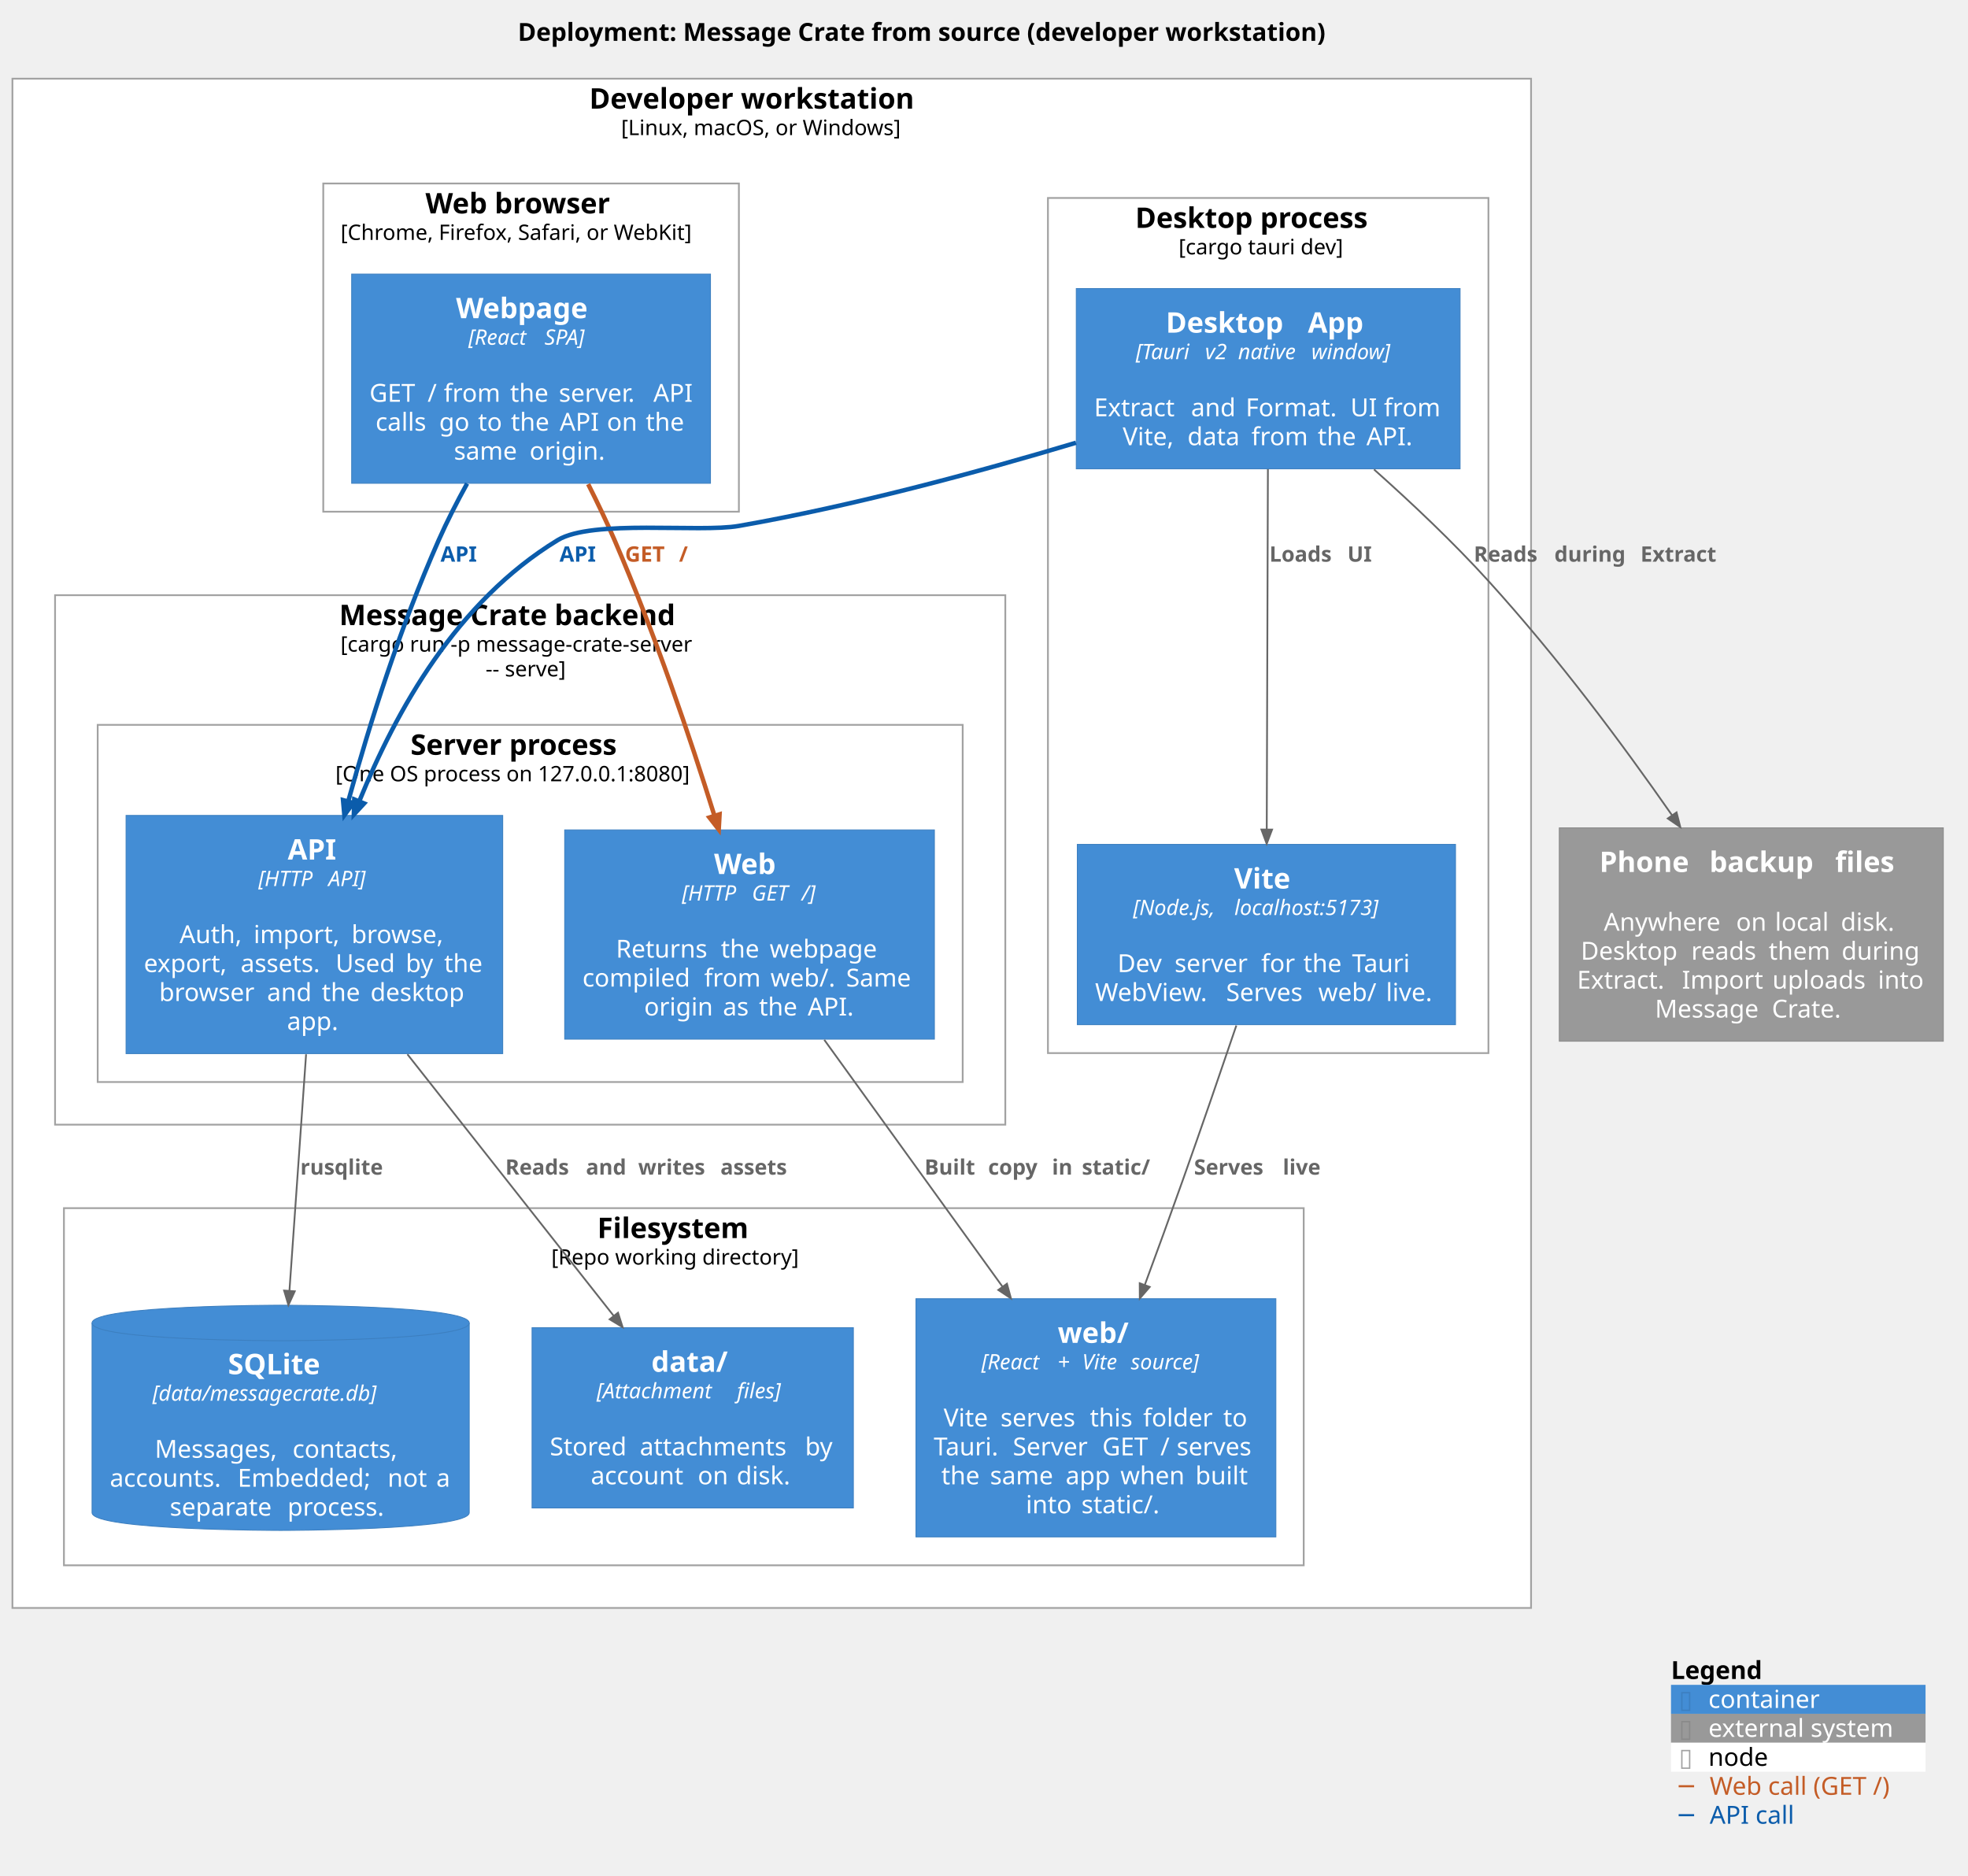
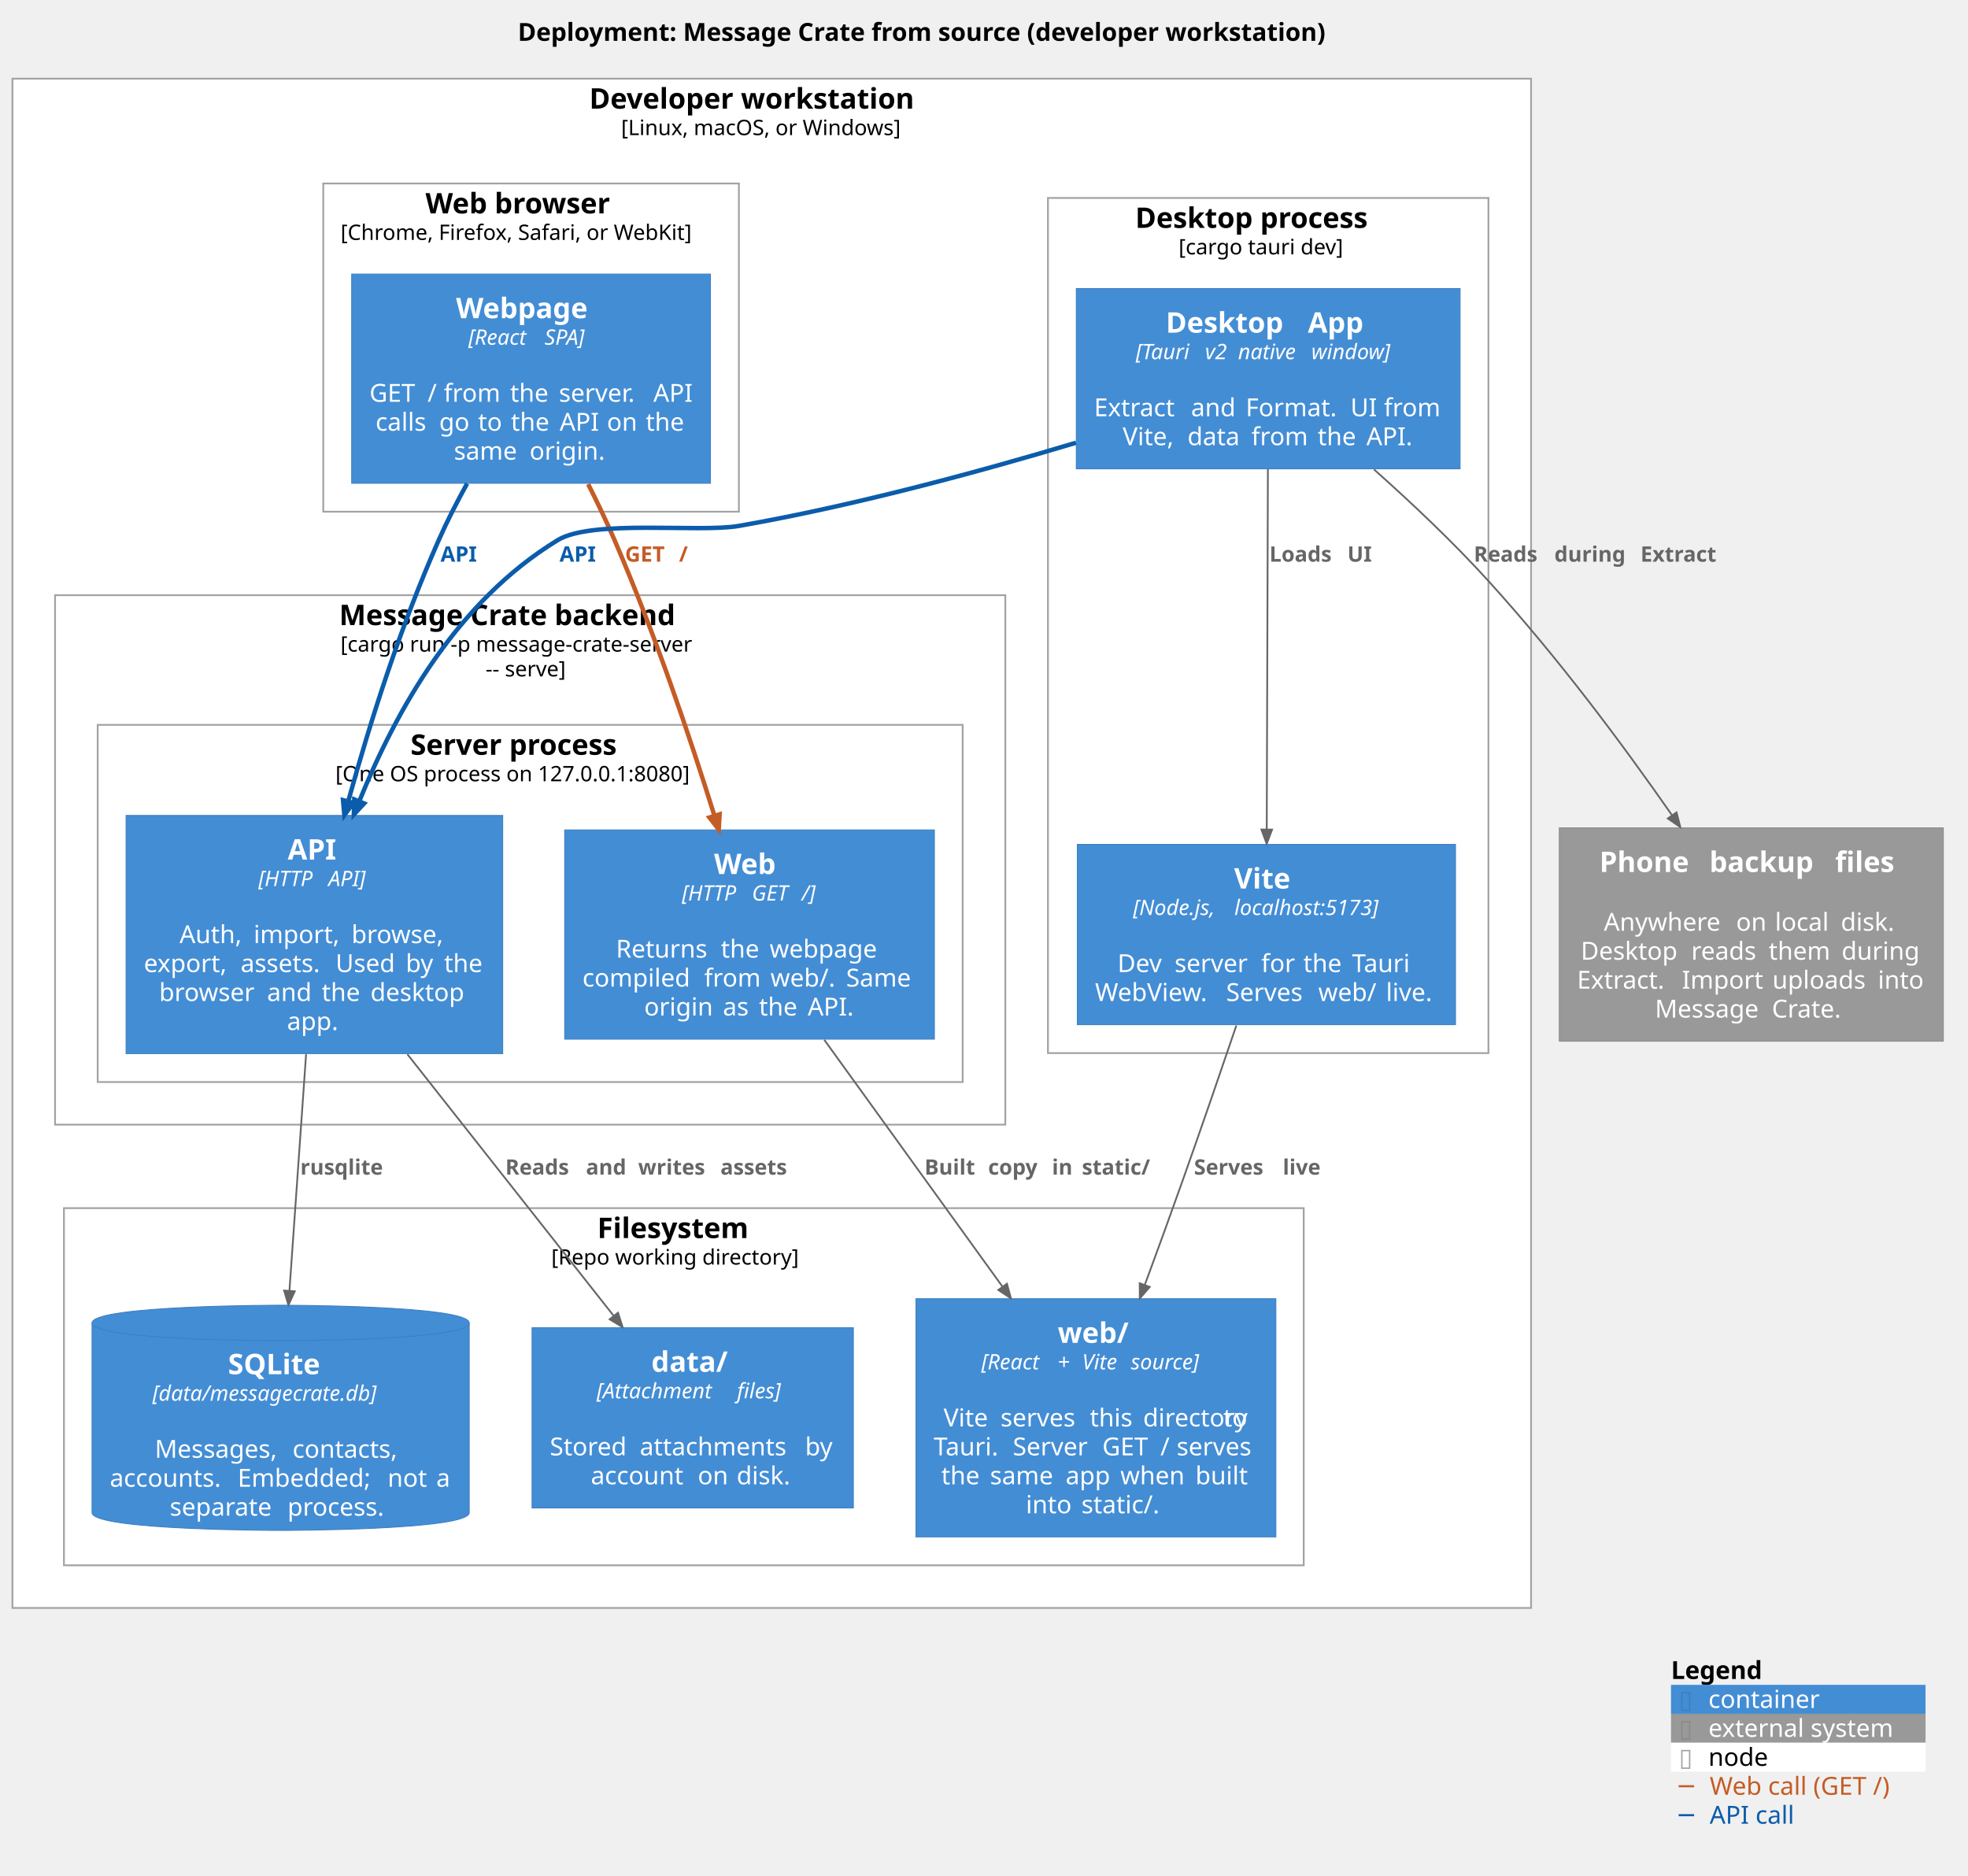
<svg xmlns="http://www.w3.org/2000/svg" version="1.1" data-diagram-type="DESCRIPTION" style="width:1108px;height:1056px;background:#FFFFFF;" width="1108px" height="1056px" viewBox="0 0 1108 1056" zoomAndPan="magnify" preserveAspectRatio="none" contentStyleType="text/css">
  <defs />
  <g font-family="sans-serif" lengthAdjust="spacing">
    <g class="title" data-source-line="8">
      <text x="291.529" y="22.995" fill="#000" font-size="14" textLength="518.041" font-weight="700">Deployment: Message Crate from source (developer workstation)</text>
    </g>
    <g class="cluster" data-qualified-name="workstation" id="ent0001" data-source-line="120">
      <rect x="7" y="44.297" width="855" height="860.94" fill="#FFF" style="stroke:#A2A2A2;stroke-width:1;" />
      <text x="331.777" y="61.148" fill="#000" font-size="16" textLength="205.445" font-weight="700">Developer workstation</text>
      <text x="349.712" y="76.061" fill="#000" font-size="12" textLength="169.576">[Linux, macOS, or Windows]</text>
    </g>
    <g class="cluster" data-qualified-name="workstation.browser" id="ent0002" data-source-line="120">
      <rect x="182" y="103.297" width="234" height="184.78" fill="#FFF" style="stroke:#A2A2A2;stroke-width:1;" />
      <text x="239.547" y="120.148" fill="#000" font-size="16" textLength="118.906" font-weight="700">Web browser</text>
      <text x="191.759" y="135.061" fill="#000" font-size="12" textLength="214.482">[Chrome, Firefox, Safari, or WebKit]</text>
    </g>
    <g class="cluster" data-qualified-name="workstation.tauri" id="ent0004" data-source-line="120">
      <rect x="590" y="111.447" width="248" height="481.42" fill="#FFF" style="stroke:#A2A2A2;stroke-width:1;" />
      <text x="639.16" y="128.298" fill="#000" font-size="16" textLength="149.68" font-weight="700">Desktop process</text>
      <text x="663.565" y="143.211" fill="#000" font-size="12" textLength="100.869">[cargo tauri dev]</text>
    </g>
    <g class="cluster" data-qualified-name="workstation.backend" id="ent0007" data-source-line="120">
      <rect x="31" y="335.077" width="535" height="298.08" fill="#FFF" style="stroke:#A2A2A2;stroke-width:1;" />
      <text x="190.969" y="351.928" fill="#000" font-size="16" textLength="215.063" font-weight="700">Message Crate backend</text>
      <text x="191.695" y="366.841" fill="#000" font-size="12" textLength="213.609">[cargo run -p message-crate-server</text>
      <text x="273.396" y="380.809" fill="#000" font-size="12" textLength="50.209">-- serve]</text>
    </g>
    <g class="cluster" data-qualified-name="workstation.backend.proc" id="ent0008" data-source-line="120">
      <rect x="55" y="408.077" width="487" height="201.08" fill="#FFF" style="stroke:#A2A2A2;stroke-width:1;" />
      <text x="231.137" y="424.928" fill="#000" font-size="16" textLength="134.727" font-weight="700">Server process</text>
      <text x="188.862" y="439.841" fill="#000" font-size="12" textLength="219.275">[One OS process on 127.0.0.1:8080]</text>
    </g>
    <g class="cluster" data-qualified-name="workstation.fs" id="ent0011" data-source-line="120">
      <rect x="36" y="680.157" width="698" height="201.08" fill="#FFF" style="stroke:#A2A2A2;stroke-width:1;" />
      <text x="336.301" y="697.008" fill="#000" font-size="16" textLength="97.398" font-weight="700">Filesystem</text>
      <text x="310.393" y="711.921" fill="#000" font-size="12" textLength="149.215">[Repo working directory]</text>
    </g>
    <g class="entity" data-qualified-name="workstation.browser.spa" id="ent0003" data-source-line="76">
      <rect x="198" y="154.297" width="201.993" height="117.781" fill="#438DD5" style="stroke:#3C7FC0;stroke-width:0.5;" />
      <text x="256.743" y="179.148" fill="#FFF" font-size="16" textLength="84.508" font-weight="700">Webpage</text>
      <text x="263.688" y="194.061" fill="#FFF" font-size="12" textLength="39.059" font-style="italic">[React</text>
      <text x="302.747" y="194.061" fill="#FFF" font-size="12" font-style="italic"> </text>
      <text x="306.561" y="194.061" fill="#FFF" font-size="12" textLength="27.744" font-style="italic">SPA]</text>
      <text x="296.771" y="209.886" fill="#FFF" font-size="14"> </text>
      <text x="208" y="226.183" fill="#FFF" font-size="14" textLength="28.246">GET</text>
      <text x="236.246" y="226.183" fill="#FFF" font-size="14"> </text>
      <text x="240.696" y="226.183" fill="#FFF" font-size="14">/</text>
      <text x="245.413" y="226.183" fill="#FFF" font-size="14"> </text>
      <text x="249.863" y="226.183" fill="#FFF" font-size="14" textLength="32.888">from</text>
      <text x="282.751" y="226.183" fill="#FFF" font-size="14"> </text>
      <text x="287.201" y="226.183" fill="#FFF" font-size="14" textLength="22.976">the</text>
      <text x="310.177" y="226.183" fill="#FFF" font-size="14"> </text>
      <text x="314.627" y="226.183" fill="#FFF" font-size="14" textLength="48.768">server.</text>
      <text x="363.395" y="226.183" fill="#FFF" font-size="14"> </text>
      <text x="367.845" y="226.183" fill="#FFF" font-size="14" textLength="22.148">API</text>
      <text x="211.449" y="242.479" fill="#FFF" font-size="14" textLength="31.35">calls</text>
      <text x="242.798" y="242.479" fill="#FFF" font-size="14"> </text>
      <text x="247.249" y="242.479" fill="#FFF" font-size="14" textLength="17.452">go</text>
      <text x="264.701" y="242.479" fill="#FFF" font-size="14"> </text>
      <text x="269.151" y="242.479" fill="#FFF" font-size="14" textLength="14.055">to</text>
      <text x="283.206" y="242.479" fill="#FFF" font-size="14"> </text>
      <text x="287.656" y="242.479" fill="#FFF" font-size="14" textLength="22.976">the</text>
      <text x="310.631" y="242.479" fill="#FFF" font-size="14"> </text>
      <text x="315.082" y="242.479" fill="#FFF" font-size="14" textLength="22.148">API</text>
      <text x="337.23" y="242.479" fill="#FFF" font-size="14"> </text>
      <text x="341.68" y="242.479" fill="#FFF" font-size="14" textLength="17.438">on</text>
      <text x="359.119" y="242.479" fill="#FFF" font-size="14"> </text>
      <text x="363.569" y="242.479" fill="#FFF" font-size="14" textLength="22.976">the</text>
      <text x="255.554" y="258.776" fill="#FFF" font-size="14" textLength="38.124">same</text>
      <text x="293.678" y="258.776" fill="#FFF" font-size="14"> </text>
      <text x="298.128" y="258.776" fill="#FFF" font-size="14" textLength="44.311">origin.</text>
    </g>
    <g class="entity" data-qualified-name="workstation.tauri.desktop" id="ent0005" data-source-line="76">
      <rect x="605.96" y="162.447" width="216.075" height="101.484" fill="#438DD5" style="stroke:#3C7FC0;stroke-width:0.5;" />
      <text x="656.373" y="187.298" fill="#FFF" font-size="16" textLength="74.391" font-weight="700">Desktop</text>
      <text x="730.763" y="187.298" fill="#FFF" font-size="16" font-weight="700"> </text>
      <text x="736.334" y="187.298" fill="#FFF" font-size="16" textLength="35.289" font-weight="700">App</text>
      <text x="639.443" y="202.211" fill="#FFF" font-size="12" textLength="35.238" font-style="italic">[Tauri</text>
      <text x="674.681" y="202.211" fill="#FFF" font-size="12" font-style="italic"> </text>
      <text x="678.496" y="202.211" fill="#FFF" font-size="12" textLength="14.736" font-style="italic">v2</text>
      <text x="693.232" y="202.211" fill="#FFF" font-size="12" font-style="italic"> </text>
      <text x="697.046" y="202.211" fill="#FFF" font-size="12" textLength="37.482" font-style="italic">native</text>
      <text x="734.529" y="202.211" fill="#FFF" font-size="12" font-style="italic"> </text>
      <text x="738.343" y="202.211" fill="#FFF" font-size="12" textLength="50.209" font-style="italic">window]</text>
      <text x="711.773" y="218.036" fill="#FFF" font-size="14"> </text>
      <text x="615.96" y="234.333" fill="#FFF" font-size="14" textLength="50.142">Extract</text>
      <text x="666.102" y="234.333" fill="#FFF" font-size="14"> </text>
      <text x="670.552" y="234.333" fill="#FFF" font-size="14" textLength="26.339">and</text>
      <text x="696.891" y="234.333" fill="#FFF" font-size="14"> </text>
      <text x="701.341" y="234.333" fill="#FFF" font-size="14" textLength="54.53">Format.</text>
      <text x="755.871" y="234.333" fill="#FFF" font-size="14"> </text>
      <text x="760.321" y="234.333" fill="#FFF" font-size="14" textLength="14.376">UI</text>
      <text x="774.697" y="234.333" fill="#FFF" font-size="14"> </text>
      <text x="779.148" y="234.333" fill="#FFF" font-size="14" textLength="32.888">from</text>
      <text x="632.089" y="250.629" fill="#FFF" font-size="14" textLength="32.02">Vite,</text>
      <text x="664.109" y="250.629" fill="#FFF" font-size="14"> </text>
      <text x="668.559" y="250.629" fill="#FFF" font-size="14" textLength="31.534">data</text>
      <text x="700.093" y="250.629" fill="#FFF" font-size="14"> </text>
      <text x="704.543" y="250.629" fill="#FFF" font-size="14" textLength="32.888">from</text>
      <text x="737.431" y="250.629" fill="#FFF" font-size="14"> </text>
      <text x="741.881" y="250.629" fill="#FFF" font-size="14" textLength="22.976">the</text>
      <text x="764.857" y="250.629" fill="#FFF" font-size="14"> </text>
      <text x="769.307" y="250.629" fill="#FFF" font-size="14" textLength="26.599">API.</text>
    </g>
    <g class="entity" data-qualified-name="workstation.tauri.vite" id="ent0006" data-source-line="76">
      <rect x="606.54" y="475.377" width="212.917" height="101.484" fill="#438DD5" style="stroke:#3C7FC0;stroke-width:0.5;" />
      <text x="694.815" y="500.228" fill="#FFF" font-size="16" textLength="36.367" font-weight="700">Vite</text>
      <text x="637.919" y="515.141" fill="#FFF" font-size="12" textLength="53.215" font-style="italic">[Node.js,</text>
      <text x="691.134" y="515.141" fill="#FFF" font-size="12" font-style="italic"> </text>
      <text x="694.949" y="515.141" fill="#FFF" font-size="12" textLength="93.129" font-style="italic">localhost:5173]</text>
      <text x="710.773" y="530.966" fill="#FFF" font-size="14"> </text>
      <text x="629.163" y="547.263" fill="#FFF" font-size="14" textLength="27.679">Dev</text>
      <text x="656.841" y="547.263" fill="#FFF" font-size="14"> </text>
      <text x="661.291" y="547.263" fill="#FFF" font-size="14" textLength="44.317">server</text>
      <text x="705.609" y="547.263" fill="#FFF" font-size="14"> </text>
      <text x="710.059" y="547.263" fill="#FFF" font-size="14" textLength="19.25">for</text>
      <text x="729.309" y="547.263" fill="#FFF" font-size="14"> </text>
      <text x="733.759" y="547.263" fill="#FFF" font-size="14" textLength="22.976">the</text>
      <text x="756.735" y="547.263" fill="#FFF" font-size="14"> </text>
      <text x="761.185" y="547.263" fill="#FFF" font-size="14" textLength="35.649">Tauri</text>
      <text x="616.54" y="563.559" fill="#FFF" font-size="14" textLength="69.323">WebView.</text>
      <text x="685.863" y="563.559" fill="#FFF" font-size="14"> </text>
      <text x="690.313" y="563.559" fill="#FFF" font-size="14" textLength="47.448">Serves</text>
      <text x="737.762" y="563.559" fill="#FFF" font-size="14"> </text>
      <text x="742.212" y="563.559" fill="#FFF" font-size="14" textLength="33.667">web/</text>
      <text x="775.879" y="563.559" fill="#FFF" font-size="14"> </text>
      <text x="780.329" y="563.559" fill="#FFF" font-size="14" textLength="29.128">live.</text>
    </g>
    <g class="entity" data-qualified-name="workstation.backend.proc.web" id="ent0009" data-source-line="76">
      <rect x="317.93" y="467.227" width="208.139" height="117.781" fill="#438DD5" style="stroke:#3C7FC0;stroke-width:0.5;" />
      <text x="402.023" y="492.078" fill="#FFF" font-size="16" textLength="39.953" font-weight="700">Web</text>
      <text x="383.916" y="506.991" fill="#FFF" font-size="12" textLength="35.602" font-style="italic">[HTTP</text>
      <text x="419.518" y="506.991" fill="#FFF" font-size="12" font-style="italic"> </text>
      <text x="423.332" y="506.991" fill="#FFF" font-size="12" textLength="24.211" font-style="italic">GET</text>
      <text x="447.543" y="506.991" fill="#FFF" font-size="12" font-style="italic"> </text>
      <text x="451.358" y="506.991" fill="#FFF" font-size="12" textLength="8.725" font-style="italic">/]</text>
      <text x="419.774" y="522.816" fill="#FFF" font-size="14"> </text>
      <text x="346.79" y="539.113" fill="#FFF" font-size="14" textLength="54.626">Returns</text>
      <text x="401.416" y="539.113" fill="#FFF" font-size="14"> </text>
      <text x="405.867" y="539.113" fill="#FFF" font-size="14" textLength="22.976">the</text>
      <text x="428.842" y="539.113" fill="#FFF" font-size="14"> </text>
      <text x="433.292" y="539.113" fill="#FFF" font-size="14" textLength="63.916">webpage</text>
      <text x="327.93" y="555.409" fill="#FFF" font-size="14" textLength="64.066">compiled</text>
      <text x="391.996" y="555.409" fill="#FFF" font-size="14"> </text>
      <text x="396.447" y="555.409" fill="#FFF" font-size="14" textLength="32.888">from</text>
      <text x="429.334" y="555.409" fill="#FFF" font-size="14"> </text>
      <text x="433.784" y="555.409" fill="#FFF" font-size="14" textLength="38.117">web/.</text>
      <text x="471.902" y="555.409" fill="#FFF" font-size="14"> </text>
      <text x="476.352" y="555.409" fill="#FFF" font-size="14" textLength="39.717">Same</text>
      <text x="362.67" y="571.706" fill="#FFF" font-size="14" textLength="39.86">origin</text>
      <text x="402.531" y="571.706" fill="#FFF" font-size="14"> </text>
      <text x="406.981" y="571.706" fill="#FFF" font-size="14" textLength="15.873">as</text>
      <text x="422.854" y="571.706" fill="#FFF" font-size="14"> </text>
      <text x="427.304" y="571.706" fill="#FFF" font-size="14" textLength="22.976">the</text>
      <text x="450.28" y="571.706" fill="#FFF" font-size="14"> </text>
      <text x="454.73" y="571.706" fill="#FFF" font-size="14" textLength="26.599">API.</text>
    </g>
    <g class="entity" data-qualified-name="workstation.backend.proc.api" id="ent0010" data-source-line="76">
      <rect x="70.98" y="459.077" width="212.049" height="134.078" fill="#438DD5" style="stroke:#3C7FC0;stroke-width:0.5;" />
      <text x="161.973" y="483.928" fill="#FFF" font-size="16" textLength="30.063" font-weight="700">API</text>
      <text x="145.463" y="498.841" fill="#FFF" font-size="12" textLength="35.602" font-style="italic">[HTTP</text>
      <text x="181.065" y="498.841" fill="#FFF" font-size="12" font-style="italic"> </text>
      <text x="184.879" y="498.841" fill="#FFF" font-size="12" textLength="23.666" font-style="italic">API]</text>
      <text x="174.779" y="514.666" fill="#FFF" font-size="14"> </text>
      <text x="101.078" y="530.963" fill="#FFF" font-size="14" textLength="37.263">Auth,</text>
      <text x="138.34" y="530.963" fill="#FFF" font-size="14"> </text>
      <text x="142.791" y="530.963" fill="#FFF" font-size="14" textLength="50.675">import,</text>
      <text x="193.465" y="530.963" fill="#FFF" font-size="14"> </text>
      <text x="197.916" y="530.963" fill="#FFF" font-size="14" textLength="55.016">browse,</text>
      <text x="80.98" y="547.259" fill="#FFF" font-size="14" textLength="50.046">export,</text>
      <text x="131.026" y="547.259" fill="#FFF" font-size="14"> </text>
      <text x="135.476" y="547.259" fill="#FFF" font-size="14" textLength="49.014">assets.</text>
      <text x="184.49" y="547.259" fill="#FFF" font-size="14"> </text>
      <text x="188.94" y="547.259" fill="#FFF" font-size="14" textLength="35.041">Used</text>
      <text x="223.981" y="547.259" fill="#FFF" font-size="14"> </text>
      <text x="228.431" y="547.259" fill="#FFF" font-size="14" textLength="17.172">by</text>
      <text x="245.603" y="547.259" fill="#FFF" font-size="14"> </text>
      <text x="250.053" y="547.259" fill="#FFF" font-size="14" textLength="22.976">the</text>
      <text x="89.59" y="563.556" fill="#FFF" font-size="14" textLength="56.321">browser</text>
      <text x="145.911" y="563.556" fill="#FFF" font-size="14"> </text>
      <text x="150.361" y="563.556" fill="#FFF" font-size="14" textLength="26.339">and</text>
      <text x="176.7" y="563.556" fill="#FFF" font-size="14"> </text>
      <text x="181.15" y="563.556" fill="#FFF" font-size="14" textLength="22.976">the</text>
      <text x="204.126" y="563.556" fill="#FFF" font-size="14"> </text>
      <text x="208.576" y="563.556" fill="#FFF" font-size="14" textLength="55.843">desktop</text>
      <text x="161.603" y="579.853" fill="#FFF" font-size="14" textLength="30.803">app.</text>
    </g>
    <g class="entity" data-qualified-name="workstation.fs.web_src" id="ent0012" data-source-line="76">
      <rect x="515.69" y="731.157" width="202.629" height="134.078" fill="#438DD5" style="stroke:#3C7FC0;stroke-width:0.5;" />
      <text x="595.54" y="756.008" fill="#FFF" font-size="16" textLength="42.93" font-weight="700">web/</text>
      <text x="552.513" y="770.921" fill="#FFF" font-size="12" textLength="39.059" font-style="italic">[React</text>
      <text x="591.572" y="770.921" fill="#FFF" font-size="12" font-style="italic"> </text>
      <text x="595.386" y="770.921" fill="#FFF" font-size="12" font-style="italic">+</text>
      <text x="605.441" y="770.921" fill="#FFF" font-size="12" font-style="italic"> </text>
      <text x="609.255" y="770.921" fill="#FFF" font-size="12" textLength="23.631" font-style="italic">Vite</text>
      <text x="632.886" y="770.921" fill="#FFF" font-size="12" font-style="italic"> </text>
      <text x="636.701" y="770.921" fill="#FFF" font-size="12" textLength="44.795" font-style="italic">source]</text>
      <text x="614.779" y="786.746" fill="#FFF" font-size="14"> </text>
      <text x="531.272" y="803.043" fill="#FFF" font-size="14" textLength="27.569">Vite</text>
      <text x="558.841" y="803.043" fill="#FFF" font-size="14"> </text>
      <text x="563.291" y="803.043" fill="#FFF" font-size="14" textLength="45.855">serves</text>
      <text x="609.147" y="803.043" fill="#FFF" font-size="14"> </text>
      <text x="613.597" y="803.043" fill="#FFF" font-size="14" textLength="25.546">this</text>
      <text x="639.143" y="803.043" fill="#FFF" font-size="14"> </text>
-       <text x="643.593" y="803.043" fill="#FFF" font-size="14" textLength="40.64">folder</text>
+       <text x="643.593" y="803.043" fill="#FFF" font-size="14" textLength="40.64">directory</text>
      <text x="684.232" y="803.043" fill="#FFF" font-size="14"> </text>
      <text x="688.683" y="803.043" fill="#FFF" font-size="14" textLength="14.055">to</text>
      <text x="525.69" y="819.339" fill="#FFF" font-size="14" textLength="40.1">Tauri.</text>
      <text x="565.79" y="819.339" fill="#FFF" font-size="14"> </text>
      <text x="570.24" y="819.339" fill="#FFF" font-size="14" textLength="45.91">Server</text>
      <text x="616.15" y="819.339" fill="#FFF" font-size="14"> </text>
      <text x="620.6" y="819.339" fill="#FFF" font-size="14" textLength="28.246">GET</text>
      <text x="648.846" y="819.339" fill="#FFF" font-size="14"> </text>
      <text x="653.296" y="819.339" fill="#FFF" font-size="14">/</text>
      <text x="658.013" y="819.339" fill="#FFF" font-size="14"> </text>
      <text x="662.463" y="819.339" fill="#FFF" font-size="14" textLength="45.855">serves</text>
      <text x="529.959" y="835.636" fill="#FFF" font-size="14" textLength="22.976">the</text>
      <text x="552.935" y="835.636" fill="#FFF" font-size="14"> </text>
      <text x="557.385" y="835.636" fill="#FFF" font-size="14" textLength="38.124">same</text>
      <text x="595.509" y="835.636" fill="#FFF" font-size="14"> </text>
      <text x="599.959" y="835.636" fill="#FFF" font-size="14" textLength="26.353">app</text>
      <text x="626.312" y="835.636" fill="#FFF" font-size="14"> </text>
      <text x="630.762" y="835.636" fill="#FFF" font-size="14" textLength="37.81">when</text>
      <text x="668.571" y="835.636" fill="#FFF" font-size="14"> </text>
      <text x="673.022" y="835.636" fill="#FFF" font-size="14" textLength="31.028">built</text>
      <text x="577.568" y="851.933" fill="#FFF" font-size="14" textLength="26.817">into</text>
      <text x="604.385" y="851.933" fill="#FFF" font-size="14"> </text>
      <text x="608.836" y="851.933" fill="#FFF" font-size="14" textLength="47.605">static/.</text>
    </g>
    <g class="entity" data-qualified-name="workstation.fs.db" id="ent0013" data-source-line="80">
      <path d="M51.83,744.807 C51.83,734.807 158.005,734.807 158.005,734.807 C158.005,734.807 264.18,734.807 264.18,744.807 L264.18,851.588 C264.18,861.588 158.005,861.588 158.005,861.588 C158.005,861.588 51.83,861.588 51.83,851.588 L51.83,744.807" style="stroke:#3C7FC0;stroke-width:0.5;" fill="#438DD5" />
      <path d="M51.83,744.807 C51.83,754.807 158.005,754.807 158.005,754.807 C158.005,754.807 264.18,754.807 264.18,744.807" style="stroke:#3C7FC0;stroke-width:0.5;" fill="none" />
      <text x="128.352" y="773.658" fill="#FFF" font-size="16" textLength="59.305" font-weight="700">SQLite</text>
      <text x="85.811" y="788.571" fill="#FFF" font-size="12" textLength="144.387" font-style="italic">[data/messagecrate.db]</text>
      <text x="155.78" y="804.396" fill="#FFF" font-size="14"> </text>
      <text x="87.161" y="820.693" fill="#FFF" font-size="14" textLength="73.104">Messages,</text>
      <text x="160.264" y="820.693" fill="#FFF" font-size="14"> </text>
      <text x="164.714" y="820.693" fill="#FFF" font-size="14" textLength="64.135">contacts,</text>
      <text x="61.83" y="836.989" fill="#FFF" font-size="14" textLength="67.519">accounts.</text>
      <text x="129.349" y="836.989" fill="#FFF" font-size="14"> </text>
      <text x="133.799" y="836.989" fill="#FFF" font-size="14" textLength="79.974">Embedded;</text>
      <text x="213.772" y="836.989" fill="#FFF" font-size="14"> </text>
      <text x="218.223" y="836.989" fill="#FFF" font-size="14" textLength="22.928">not</text>
      <text x="241.15" y="836.989" fill="#FFF" font-size="14"> </text>
      <text x="245.601" y="836.989" fill="#FFF" font-size="14">a</text>
      <text x="95.596" y="853.286" fill="#FFF" font-size="14" textLength="61.811">separate</text>
      <text x="157.407" y="853.286" fill="#FFF" font-size="14"> </text>
      <text x="161.857" y="853.286" fill="#FFF" font-size="14" textLength="58.557">process.</text>
    </g>
    <g class="entity" data-qualified-name="workstation.fs.data" id="ent0014" data-source-line="76">
      <rect x="299.56" y="747.457" width="180.884" height="101.484" fill="#438DD5" style="stroke:#3C7FC0;stroke-width:0.5;" />
      <text x="366.732" y="772.308" fill="#FFF" font-size="16" textLength="46.539" font-weight="700">data/</text>
      <text x="335.87" y="787.221" fill="#FFF" font-size="12" textLength="75.24" font-style="italic">[Attachment</text>
      <text x="411.11" y="787.221" fill="#FFF" font-size="12" font-style="italic"> </text>
      <text x="414.925" y="787.221" fill="#FFF" font-size="12" textLength="29.209" font-style="italic">files]</text>
      <text x="387.777" y="803.046" fill="#FFF" font-size="14"> </text>
      <text x="309.56" y="819.343" fill="#FFF" font-size="14" textLength="46.197">Stored</text>
      <text x="355.757" y="819.343" fill="#FFF" font-size="14"> </text>
      <text x="360.207" y="819.343" fill="#FFF" font-size="14" textLength="88.614">attachments</text>
      <text x="448.822" y="819.343" fill="#FFF" font-size="14"> </text>
      <text x="453.272" y="819.343" fill="#FFF" font-size="14" textLength="17.172">by</text>
      <text x="332.631" y="835.639" fill="#FFF" font-size="14" textLength="55.774">account</text>
      <text x="388.406" y="835.639" fill="#FFF" font-size="14"> </text>
      <text x="392.856" y="835.639" fill="#FFF" font-size="14" textLength="17.438">on</text>
      <text x="410.294" y="835.639" fill="#FFF" font-size="14"> </text>
      <text x="414.745" y="835.639" fill="#FFF" font-size="14" textLength="32.628">disk.</text>
    </g>
    <g class="entity" data-qualified-name="backups" id="ent0015" data-source-line="419">
      <rect x="877.9" y="466.067" width="216.198" height="120.109" fill="#999" style="stroke:#8A8A8A;stroke-width:0.5;" />
      <text x="900.491" y="490.918" fill="#FFF" font-size="16" textLength="56.352" font-weight="700">Phone</text>
      <text x="956.843" y="490.918" fill="#FFF" font-size="16" font-weight="700"> </text>
      <text x="962.413" y="490.918" fill="#FFF" font-size="16" textLength="65.219" font-weight="700">backup</text>
      <text x="1027.632" y="490.918" fill="#FFF" font-size="16" font-weight="700"> </text>
      <text x="1033.202" y="490.918" fill="#FFF" font-size="16" textLength="38.305" font-weight="700">files</text>
      <text x="983.774" y="507.687" fill="#FFF" font-size="14"> </text>
      <text x="902.96" y="523.984" fill="#FFF" font-size="14" textLength="70.041">Anywhere</text>
      <text x="973.001" y="523.984" fill="#FFF" font-size="14"> </text>
      <text x="977.451" y="523.984" fill="#FFF" font-size="14" textLength="17.438">on</text>
      <text x="994.889" y="523.984" fill="#FFF" font-size="14"> </text>
      <text x="999.339" y="523.984" fill="#FFF" font-size="14" textLength="32.621">local</text>
      <text x="1031.961" y="523.984" fill="#FFF" font-size="14"> </text>
      <text x="1036.411" y="523.984" fill="#FFF" font-size="14" textLength="32.628">disk.</text>
      <text x="890.002" y="540.281" fill="#FFF" font-size="14" textLength="57.736">Desktop</text>
      <text x="947.738" y="540.281" fill="#FFF" font-size="14"> </text>
      <text x="952.189" y="540.281" fill="#FFF" font-size="14" textLength="39.129">reads</text>
      <text x="991.317" y="540.281" fill="#FFF" font-size="14"> </text>
      <text x="995.768" y="540.281" fill="#FFF" font-size="14" textLength="36.613">them</text>
      <text x="1032.381" y="540.281" fill="#FFF" font-size="14"> </text>
      <text x="1036.831" y="540.281" fill="#FFF" font-size="14" textLength="45.165">during</text>
      <text x="887.9" y="556.578" fill="#FFF" font-size="14" textLength="54.592">Extract.</text>
      <text x="942.492" y="556.578" fill="#FFF" font-size="14"> </text>
      <text x="946.942" y="556.578" fill="#FFF" font-size="14" textLength="46.464">Import</text>
      <text x="993.406" y="556.578" fill="#FFF" font-size="14"> </text>
      <text x="997.856" y="556.578" fill="#FFF" font-size="14" textLength="54.975">uploads</text>
      <text x="1052.831" y="556.578" fill="#FFF" font-size="14"> </text>
      <text x="1057.281" y="556.578" fill="#FFF" font-size="14" textLength="26.817">into</text>
      <text x="931.763" y="572.874" fill="#FFF" font-size="14" textLength="61.359">Message</text>
      <text x="993.122" y="572.874" fill="#FFF" font-size="14"> </text>
      <text x="997.572" y="572.874" fill="#FFF" font-size="14" textLength="42.663">Crate.</text>
    </g>
    <g class="link" data-entity-1="ent0003" data-entity-2="ent0009" id="lnk16" data-source-line="1803" data-link-type="dependency">
      <path d="M331.14,272.567 C336.38,282.937 341.54,293.727 346,304.077 C369.26,358.127 388.174,414.231 402.264,459.331" style="stroke:#C45C26;stroke-width:2.5;" fill="none" id="spa-to-web" />
      <polygon points="404.65,466.967,405.128,458.436,399.401,460.225,404.65,466.967" fill="#C45C26" style="stroke:#C45C26;stroke-width:2.5;stroke-linejoin:miter;stroke-miterlimit:10;" />
      <text x="351.9" y="316.216" fill="#C45C26" font-size="12" textLength="26.232" font-weight="700">GET</text>
      <text x="378.132" y="316.216" fill="#C45C26" font-size="12" font-weight="700"> </text>
      <text x="382.31" y="316.216" fill="#C45C26" font-size="12" font-weight="700">/</text>
    </g>
    <g class="link" data-entity-1="ent0003" data-entity-2="ent0010" id="lnk17" data-source-line="1803" data-link-type="dependency">
      <path d="M262.99,272.217 C257.24,282.627 251.66,293.527 247,304.077 C224.74,354.537 208.385,406.577 196.015,451.237" style="stroke:#0B5CAB;stroke-width:2.5;" fill="none" id="spa-to-api" />
      <polygon points="193.88,458.947,198.907,452.038,193.124,450.436,193.88,458.947" fill="#0B5CAB" style="stroke:#0B5CAB;stroke-width:2.5;stroke-linejoin:miter;stroke-miterlimit:10;" />
      <text x="248" y="316.216" fill="#0B5CAB" font-size="12" textLength="22.547" font-weight="700">API</text>
    </g>
    <g class="link" data-entity-1="ent0005" data-entity-2="ent0006" id="lnk18" data-source-line="1803" data-link-type="dependency">
      <path d="M713.84,264.147 C713.65,322.087 713.376,409.037 713.186,467.027" style="stroke:#666;stroke-width:1;" fill="none" id="desktop-to-vite" />
      <polygon points="713.16,475.027,716.186,467.037,710.186,467.017,713.16,475.027" fill="#666" style="stroke:#666;stroke-width:1;stroke-linejoin:miter;stroke-miterlimit:10;" />
      <text x="714.7" y="316.216" fill="#666" font-size="12" textLength="39.721" font-weight="700">Loads</text>
      <text x="754.421" y="316.216" fill="#666" font-size="12" font-weight="700"> </text>
      <text x="758.598" y="316.216" fill="#666" font-size="12" textLength="14.209" font-weight="700">UI</text>
    </g>
    <g class="link" data-entity-1="ent0005" data-entity-2="ent0010" id="lnk19" data-source-line="1803" data-link-type="dependency">
      <path d="M605.79,249.257 C549.73,266.067 479.82,284.917 416,296.077 C393.6,299.997 333.42,292.257 314,304.077 C257.03,338.787 223.207,399.647 202.227,451.177" style="stroke:#0B5CAB;stroke-width:2.5;" fill="none" id="desktop-to-api" />
      <polygon points="199.21,458.587,205.005,452.309,199.448,450.046,199.21,458.587" fill="#0B5CAB" style="stroke:#0B5CAB;stroke-width:2.5;stroke-linejoin:miter;stroke-miterlimit:10;" />
      <text x="315" y="316.216" fill="#0B5CAB" font-size="12" textLength="22.547" font-weight="700">API</text>
    </g>
    <g class="link" data-entity-1="ent0006" data-entity-2="ent0012" id="lnk20" data-source-line="1803" data-link-type="dependency">
      <path d="M696.08,577.327 C687.25,603.297 676.2,635.487 666,664.157 C658.25,685.957 652.35,702.182 644.49,723.482" style="stroke:#666;stroke-width:1;" fill="none" id="vite-to-web_src" />
      <polygon points="641.72,730.987,647.304,724.52,641.675,722.443,641.72,730.987" fill="#666" style="stroke:#666;stroke-width:1;stroke-linejoin:miter;stroke-miterlimit:10;" />
      <text x="672.24" y="661.296" fill="#666" font-size="12" textLength="45.803" font-weight="700">Serves</text>
      <text x="718.043" y="661.296" fill="#666" font-size="12" font-weight="700"> </text>
      <text x="722.22" y="661.296" fill="#666" font-size="12" textLength="24.188" font-weight="700">live</text>
    </g>
    <g class="link" data-entity-1="ent0009" data-entity-2="ent0012" id="lnk21" data-source-line="1803" data-link-type="dependency">
      <path d="M464.07,585.387 C494.97,628.187 532.317,679.911 564.487,724.471" style="stroke:#666;stroke-width:1;" fill="none" id="web-to-web_src" />
      <polygon points="569.17,730.957,566.92,722.715,562.055,726.227,569.17,730.957" fill="#666" style="stroke:#666;stroke-width:1;stroke-linejoin:miter;stroke-miterlimit:10;" />
      <text x="520.5" y="661.296" fill="#666" font-size="12" textLength="31.652" font-weight="700">Built</text>
      <text x="552.152" y="661.296" fill="#666" font-size="12" font-weight="700"> </text>
      <text x="556.33" y="661.296" fill="#666" font-size="12" textLength="31.77" font-weight="700">copy</text>
      <text x="588.1" y="661.296" fill="#666" font-size="12" font-weight="700"> </text>
      <text x="592.277" y="661.296" fill="#666" font-size="12" textLength="12.656" font-weight="700">in</text>
      <text x="604.934" y="661.296" fill="#666" font-size="12" font-weight="700"> </text>
      <text x="609.111" y="661.296" fill="#666" font-size="12" textLength="42.322" font-weight="700">static/</text>
    </g>
    <g class="link" data-entity-1="ent0010" data-entity-2="ent0013" id="lnk22" data-source-line="1803" data-link-type="dependency">
      <path d="M172.33,593.537 C169.3,636.637 165.932,684.477 162.952,726.767" style="stroke:#666;stroke-width:1;" fill="none" id="api-to-db" />
      <polygon points="162.39,734.747,165.945,726.978,159.96,726.556,162.39,734.747" fill="#666" style="stroke:#666;stroke-width:1;stroke-linejoin:miter;stroke-miterlimit:10;" />
      <text x="169.07" y="661.296" fill="#666" font-size="12" textLength="52.295" font-weight="700">rusqlite</text>
    </g>
    <g class="link" data-entity-1="ent0010" data-entity-2="ent0014" id="lnk23" data-source-line="1803" data-link-type="dependency">
      <path d="M229.38,593.537 C266.82,641.017 311.476,697.625 345.596,740.895" style="stroke:#666;stroke-width:1;" fill="none" id="api-to-data" />
      <polygon points="350.55,747.177,347.952,739.037,343.241,742.753,350.55,747.177" fill="#666" style="stroke:#666;stroke-width:1;stroke-linejoin:miter;stroke-miterlimit:10;" />
      <text x="284.5" y="661.296" fill="#666" font-size="12" textLength="41.209" font-weight="700">Reads</text>
      <text x="325.709" y="661.296" fill="#666" font-size="12" font-weight="700"> </text>
      <text x="329.887" y="661.296" fill="#666" font-size="12" textLength="25.23" font-weight="700">and</text>
      <text x="355.117" y="661.296" fill="#666" font-size="12" font-weight="700"> </text>
      <text x="359.295" y="661.296" fill="#666" font-size="12" textLength="42.135" font-weight="700">writes</text>
      <text x="401.43" y="661.296" fill="#666" font-size="12" font-weight="700"> </text>
      <text x="405.607" y="661.296" fill="#666" font-size="12" textLength="43.4" font-weight="700">assets</text>
    </g>
    <g class="link" data-entity-1="ent0005" data-entity-2="ent0015" id="lnk24" data-source-line="1803" data-link-type="dependency">
      <path d="M773.59,264.287 C794.77,283.147 818.24,305.307 838,327.077 C877.81,370.937 913.131,418.507 941.451,459.077" style="stroke:#666;stroke-width:1;" fill="none" id="desktop-to-backups" />
      <polygon points="946.03,465.637,943.911,457.36,938.991,460.794,946.03,465.637" fill="#666" style="stroke:#666;stroke-width:1;stroke-linejoin:miter;stroke-miterlimit:10;" />
      <text x="829.75" y="316.216" fill="#666" font-size="12" textLength="41.209" font-weight="700">Reads</text>
      <text x="870.959" y="316.216" fill="#666" font-size="12" font-weight="700"> </text>
      <text x="875.137" y="316.216" fill="#666" font-size="12" textLength="44.297" font-weight="700">during</text>
      <text x="919.434" y="316.216" fill="#666" font-size="12" font-weight="700"> </text>
      <text x="923.611" y="316.216" fill="#666" font-size="12" textLength="48.539" font-weight="700">Extract</text>
    </g>
    <g class="legend" data-source-line="1577">
      <rect x="940.783" y="932.237" width="143.315" height="16.297" fill="none" style="stroke:none;" />
      <text x="940.783" y="945.232" fill="#000" font-size="14" textLength="57.921" font-weight="700">Legend</text>
      <text x="1003.578" y="945.232" fill="#FFF" font-size="14"> </text>
      <rect x="940.783" y="948.534" width="143.315" height="16.297" fill="#438DD5" style="stroke:none;" />
      <text x="945.233" y="961.529" fill="#3C7FC0" font-size="14">▯</text>
      <text x="952.937" y="961.529" fill="#FFF" font-size="14"> </text>
      <text x="961.838" y="961.529" fill="#FFF" font-size="14" textLength="66.336">container</text>
      <text x="1032.624" y="961.529" fill="#FFF" font-size="14"> </text>
      <rect x="940.783" y="964.831" width="143.315" height="16.297" fill="#999" style="stroke:none;" />
      <text x="945.233" y="977.826" fill="#8A8A8A" font-size="14">▯</text>
      <text x="952.937" y="977.826" fill="#FFF" font-size="14"> </text>
      <text x="961.838" y="977.826" fill="#FFF" font-size="14" textLength="113.162">external system</text>
      <text x="1079.45" y="977.826" fill="#FFF" font-size="14"> </text>
      <rect x="940.783" y="981.128" width="143.315" height="16.297" fill="#FFF" style="stroke:none;" />
      <text x="945.233" y="994.123" fill="#A2A2A2" font-size="14">▯</text>
      <text x="952.937" y="994.123" fill="#FFF" font-size="14"> </text>
      <text x="961.838" y="994.123" fill="#000" font-size="14" textLength="34.938">node</text>
      <text x="1001.226" y="994.123" fill="#FFF" font-size="14"> </text>
      <text x="945.233" y="1010.419" fill="#C45C26" font-size="14">─</text>
      <text x="953.662" y="1010.419" fill="#FFF" font-size="14"> </text>
      <text x="962.562" y="1010.419" fill="#C45C26" font-size="14" textLength="112.636">Web call (GET /)</text>
      <text x="1079.648" y="1010.419" fill="#FFF" font-size="14"> </text>
      <text x="945.233" y="1026.716" fill="#0B5CAB" font-size="14">─</text>
      <text x="953.662" y="1026.716" fill="#FFF" font-size="14"> </text>
      <text x="962.562" y="1026.716" fill="#0B5CAB" font-size="14" textLength="50.654">API call</text>
      <text x="1017.667" y="1026.716" fill="#FFF" font-size="14"> </text>
      <line x1="940.783" y1="932.237" x2="1084.098" y2="932.237" style="stroke:none;" />
      <line x1="940.783" y1="948.534" x2="1084.098" y2="948.534" style="stroke:none;" />
      <line x1="940.783" y1="964.831" x2="1084.098" y2="964.831" style="stroke:none;" />
      <line x1="940.783" y1="981.128" x2="1084.098" y2="981.128" style="stroke:none;" />
      <line x1="940.783" y1="997.424" x2="1084.098" y2="997.424" style="stroke:none;" />
      <line x1="940.783" y1="1013.721" x2="1084.098" y2="1013.721" style="stroke:none;" />
      <line x1="940.783" y1="1030.018" x2="1084.098" y2="1030.018" style="stroke:none;" />
      <line x1="940.783" y1="932.237" x2="940.783" y2="1030.018" style="stroke:none;" />
      <line x1="1084.098" y1="932.237" x2="1084.098" y2="1030.018" style="stroke:none;" />
    </g>
  </g>
</svg>
